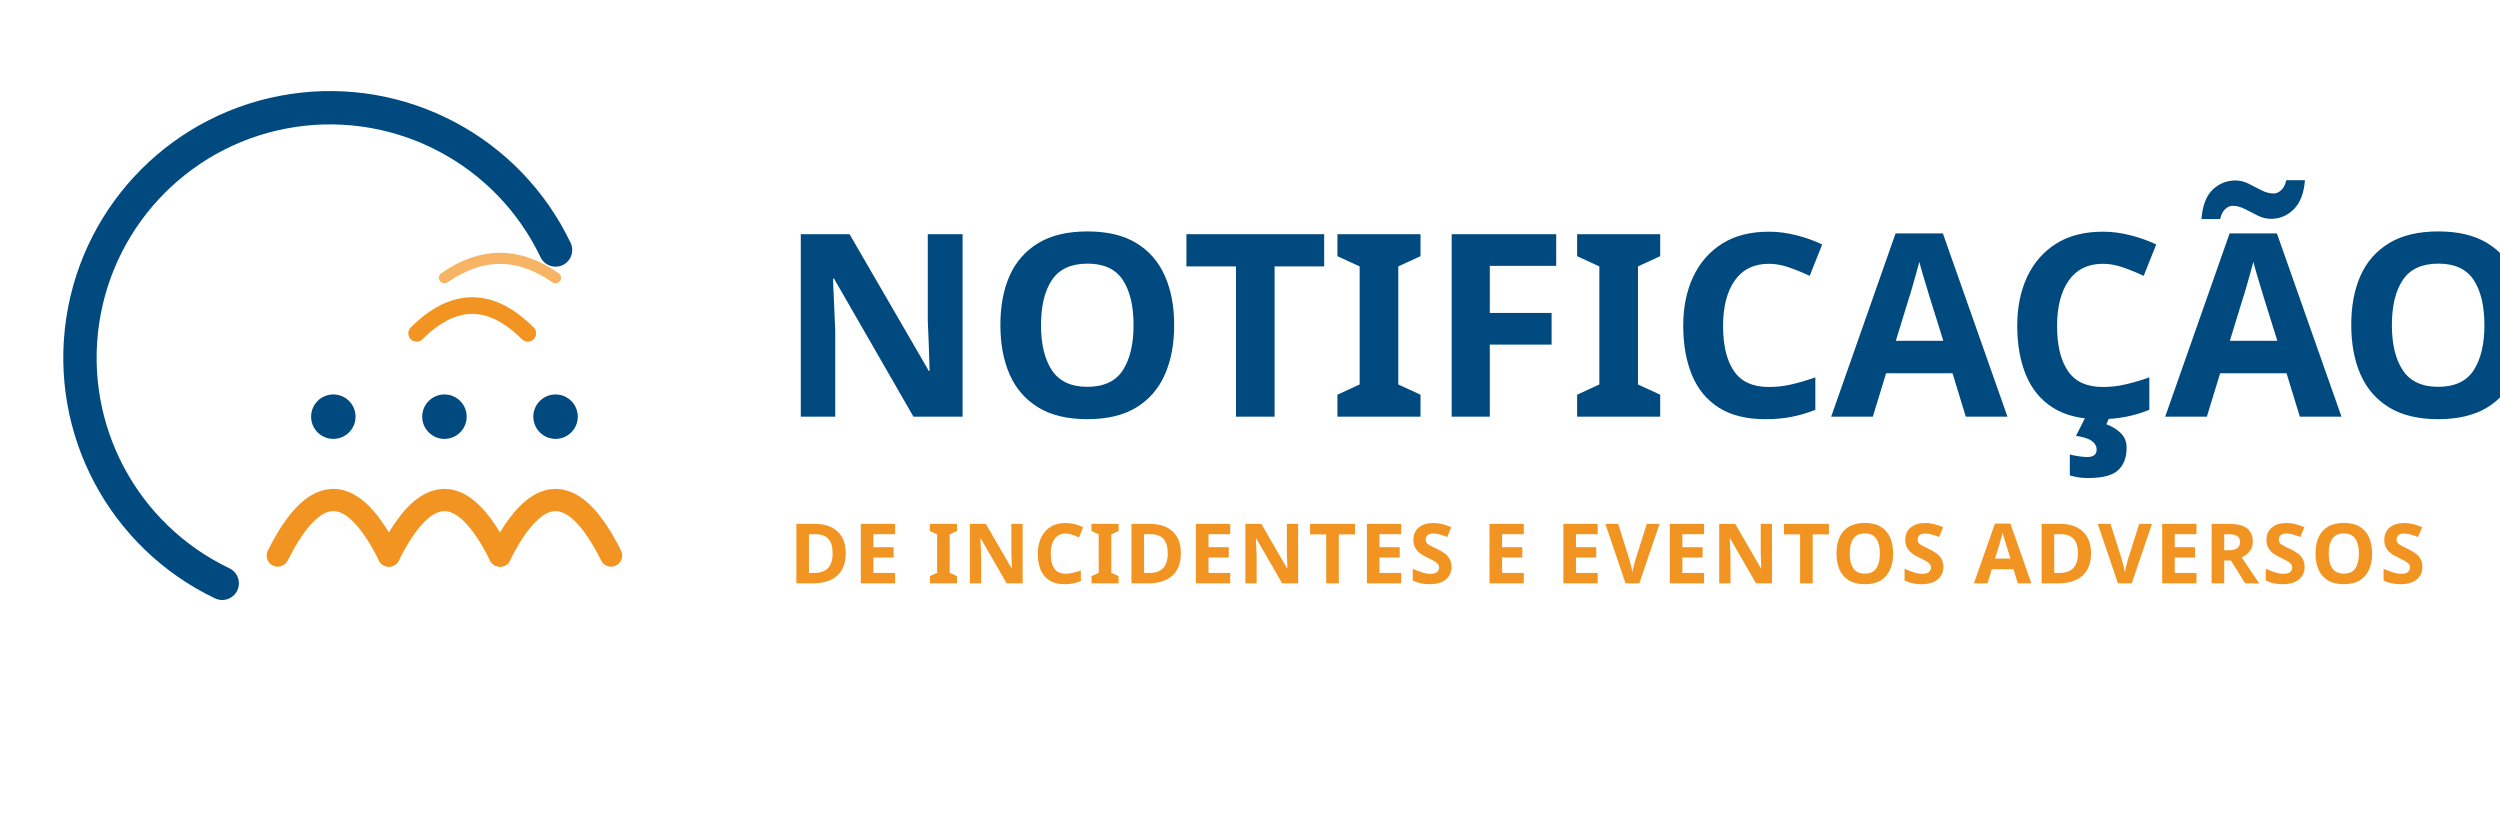
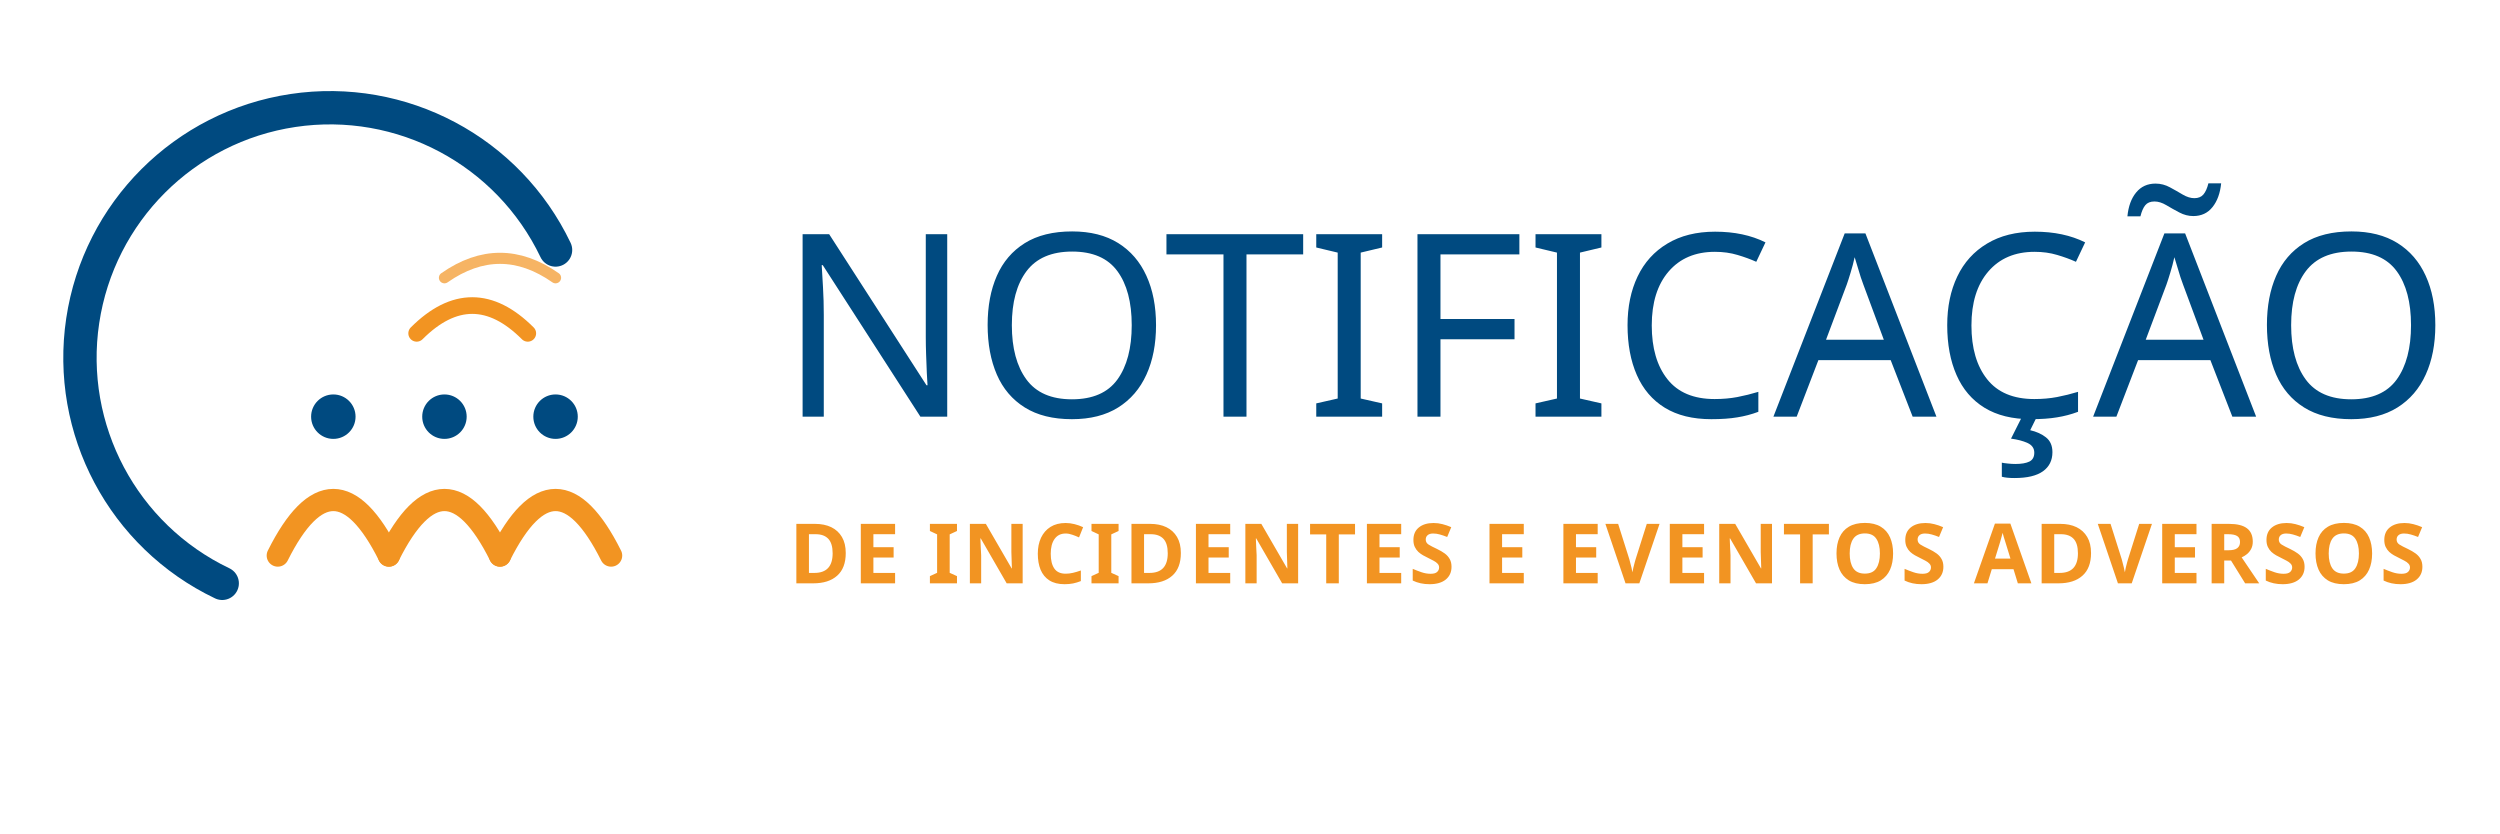
<svg xmlns="http://www.w3.org/2000/svg" width="450" height="150" viewBox="0 0 450 150">
  <g transform="translate(20, 25)">
    <path d="M 80 20 A 45 45 0 1 0 20 80" stroke="#004a80" stroke-width="6" fill="none" stroke-linecap="round" />
    <g fill="none" stroke="#f29422" stroke-width="4" stroke-linecap="round">
      <path d="M 30 75 Q 40 55 50 75" />
      <path d="M 50 75 Q 60 55 70 75" />
      <path d="M 70 75 Q 80 55 90 75" />
    </g>
    <circle cx="40" cy="50" r="4" fill="#004a80" />
    <circle cx="60" cy="50" r="4" fill="#004a80" />
    <circle cx="80" cy="50" r="4" fill="#004a80" />
    <path d="M 55 35 Q 65 25 75 35" stroke="#f29422" stroke-width="3" fill="none" stroke-linecap="round" />
    <path d="M 60 25 Q 70 18 80 25" stroke="#f29422" stroke-width="2" fill="none" stroke-linecap="round" opacity="0.7" />
  </g>
  <g transform="translate(140, 70)">
-     <text x="0" y="5" font-family="sans-serif" font-weight="900" font-size="46" fill="#004a80">
+     <text x="0" y="5" font-family="sans-serif" font-weight="11    00" font-size="46" fill="#004a80">
            NOTIFICAÇÃO
        </text>
    <text x="2" y="35" font-family="sans-serif" font-weight="700" font-size="15" fill="#f29422" style="text-transform: uppercase; letter-spacing: 0.5px;">
            DE INCIDENTES E EVENTOS ADVERSOS
        </text>
  </g>
</svg>
